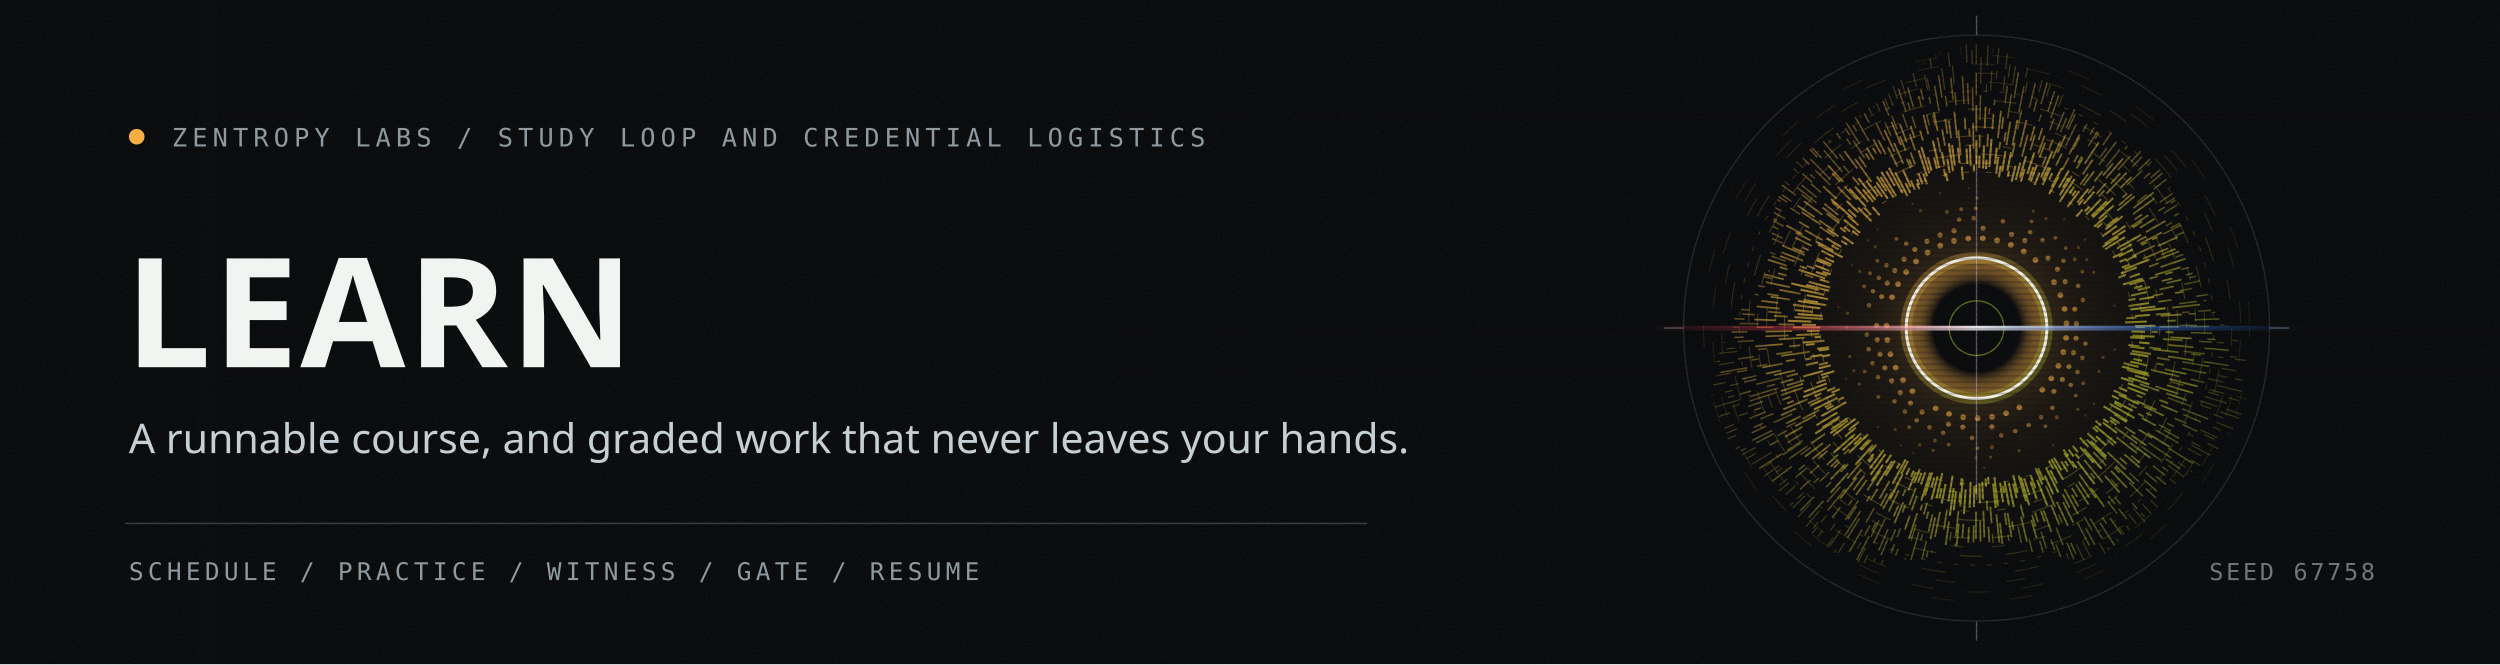
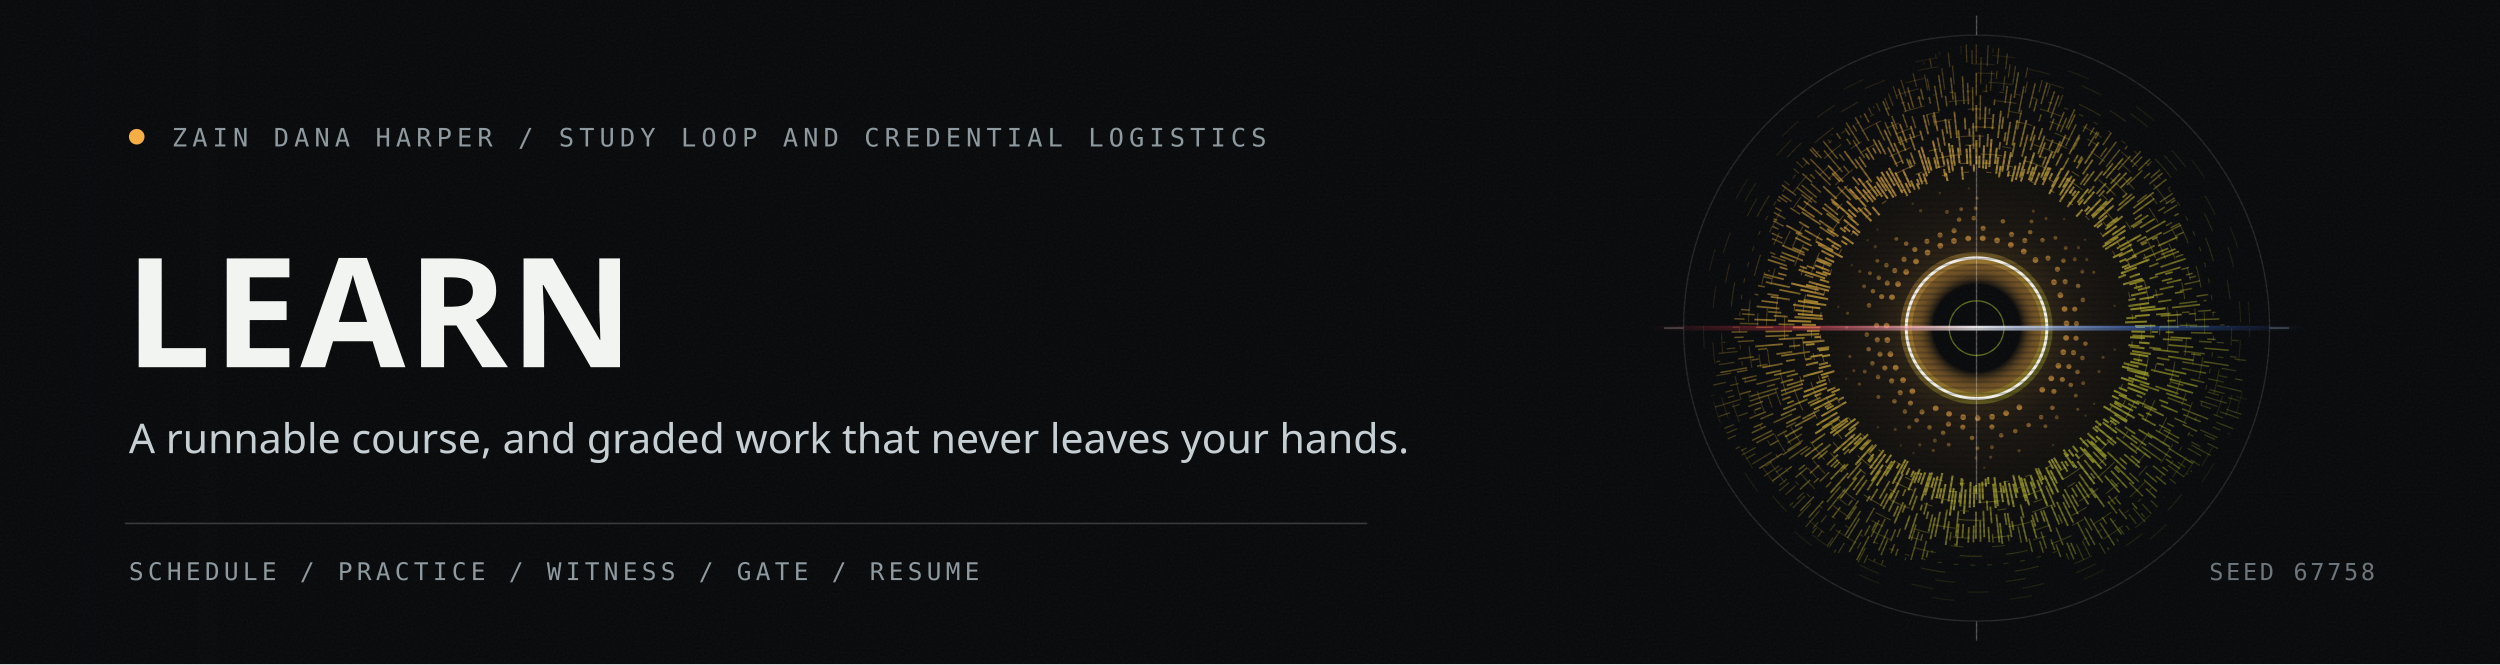
<svg xmlns="http://www.w3.org/2000/svg" viewBox="0 0 1280 340" width="1280" height="340" role="img" aria-label="learn: A runnable course, and graded work that never leaves your hands.">
  <defs>
    <radialGradient id="halo">
      <stop offset="0" stop-color="#F7AE45" stop-opacity="0.34" />
      <stop offset="0.4" stop-color="#F7AE45" stop-opacity="0.08" />
      <stop offset="1" stop-color="#07080A" stop-opacity="0" />
    </radialGradient>
    <radialGradient id="core">
      <stop offset="0" stop-color="#FFFFFF" />
      <stop offset="0.36" stop-color="#FFFFFF" stop-opacity="0.92" />
      <stop offset="0.74" stop-color="#F7AE45" stop-opacity="0.6" />
      <stop offset="1" stop-color="#F7AE45" stop-opacity="0" />
    </radialGradient>
    <radialGradient id="pupil">
      <stop offset="0" stop-color="#07080A" />
      <stop offset="0.62" stop-color="#07080A" />
      <stop offset="1" stop-color="#F7AE45" stop-opacity="0.3" />
    </radialGradient>
    <linearGradient id="ray" x1="0" y1="0" x2="1" y2="1">
      <stop offset="0" stop-color="#F7AE45" />
      <stop offset="1" stop-color="#A6BF22" />
    </linearGradient>
    <linearGradient id="flare" x1="0" y1="0" x2="1" y2="0">
      <stop offset="0" stop-color="#FF3B57" stop-opacity="0" />
      <stop offset="0.22" stop-color="#FF3B57" stop-opacity="0.42" />
      <stop offset="0.5" stop-color="#FFFFFF" stop-opacity="0.9" />
      <stop offset="0.78" stop-color="#3B7BFF" stop-opacity="0.42" />
      <stop offset="1" stop-color="#3B7BFF" stop-opacity="0" />
    </linearGradient>
    <linearGradient id="veil" x1="0" y1="0" x2="1" y2="0">
      <stop offset="0" stop-color="#07080A" stop-opacity="0.96" />
      <stop offset="0.4" stop-color="#07080A" stop-opacity="0.86" />
      <stop offset="0.64" stop-color="#07080A" stop-opacity="0" />
    </linearGradient>
    <pattern id="scan" width="4" height="3" patternUnits="userSpaceOnUse">
      <rect width="4" height="1" fill="#07080A" />
    </pattern>
    <filter id="grain" x="0" y="0" width="100%" height="100%">
      <feTurbulence type="fractalNoise" baseFrequency="0.9" numOctaves="3" seed="7508" result="n" />
      <feColorMatrix in="n" type="saturate" values="0" />
    </filter>
  </defs>
  <rect width="1280" height="340" fill="#07080A" />
  <g>
    <circle cx="1012" cy="168" r="80" fill="none" stroke="url(#ray)" stroke-width="0.55" stroke-dasharray="2.77 8.6" stroke-dashoffset="27.48" opacity="0.38" />
    <circle cx="1012" cy="168" r="84.6" fill="none" stroke="url(#ray)" stroke-width="0.55" stroke-dasharray="3.77 7.98" stroke-dashoffset="20.98" opacity="0.37" />
    <circle cx="1012" cy="168" r="89.2" fill="none" stroke="url(#ray)" stroke-width="0.55" stroke-dasharray="10.95 11.69" stroke-dashoffset="7.66" opacity="0.36" />
    <circle cx="1012" cy="168" r="93.8" fill="none" stroke="url(#ray)" stroke-width="0.55" stroke-dasharray="4.6 14.41" stroke-dashoffset="0.95" opacity="0.35" />
    <circle cx="1012" cy="168" r="98.4" fill="none" stroke="url(#ray)" stroke-width="0.55" stroke-dasharray="11.93 26.04" stroke-dashoffset="0.17" opacity="0.33" />
    <circle cx="1012" cy="168" r="103" fill="none" stroke="url(#ray)" stroke-width="0.55" stroke-dasharray="11.84 26.96" stroke-dashoffset="21.5" opacity="0.32" />
    <circle cx="1012" cy="168" r="107.6" fill="none" stroke="url(#ray)" stroke-width="0.55" stroke-dasharray="8.76 12.11" stroke-dashoffset="36.31" opacity="0.3" />
    <circle cx="1012" cy="168" r="112.2" fill="none" stroke="url(#ray)" stroke-width="0.55" stroke-dasharray="6.63 14.7" stroke-dashoffset="30.34" opacity="0.27" />
    <circle cx="1012" cy="168" r="116.8" fill="none" stroke="url(#ray)" stroke-width="0.55" stroke-dasharray="11.31 12.37" stroke-dashoffset="32.36" opacity="0.25" />
    <circle cx="1012" cy="168" r="121.4" fill="none" stroke="url(#ray)" stroke-width="0.55" stroke-dasharray="2.37 6.16" stroke-dashoffset="4.75" opacity="0.23" />
    <circle cx="1012" cy="168" r="126" fill="none" stroke="url(#ray)" stroke-width="0.55" stroke-dasharray="12.55 35.67" stroke-dashoffset="27.12" opacity="0.2" />
    <circle cx="1012" cy="168" r="130.6" fill="none" stroke="url(#ray)" stroke-width="0.55" stroke-dasharray="10.06 26.17" stroke-dashoffset="1.12" opacity="0.17" />
    <circle cx="1012" cy="168" r="135.2" fill="none" stroke="url(#ray)" stroke-width="0.55" stroke-dasharray="11.07 17.54" stroke-dashoffset="22.61" opacity="0.14" />
    <circle cx="1012" cy="168" r="139.8" fill="none" stroke="url(#ray)" stroke-width="0.55" stroke-dasharray="11.55 28.09" stroke-dashoffset="7.01" opacity="0.11" />
    <path d="M1144.88 203.08L1150.35 204.52M1140.31 221.64L1141.92 222.31M877.48 202.29L876 202.67M984.31 33.14L984.25 32.83M985.3 32.91L985.04 31.6M991.28 29.93L990.92 27.51M993.29 28.2L993.07 26.57M998.88 25.01L998.85 24.67M1004.16 27.98L1003.9 23.28M1020.32 27.17L1020.48 24.34" stroke="url(#ray)" stroke-width="0.5" opacity="0.13" />
    <path d="M1140.44 167.07L1140.95 167.06M1142.64 174.23L1146.15 174.39M1134.94 175.3L1138.71 175.52M1141.74 182.55L1145.13 182.93M1135.39 182.8L1138.37 183.16M1143.97 183.83L1149.8 184.53M1137.5 188.64L1144.86 189.85M1135.94 192.32L1140.43 193.2M1144.33 193.96L1148.14 194.71M1130.5 193.89L1138.68 195.68M1135.33 197.44L1147.57 200.36M1131.29 199.49L1138.96 201.52M1130.44 200.74L1136.06 202.29M1140.84 203.61L1146.13 205.07M1128.96 203.08L1140.09 206.42M1126.29 205.18L1135.32 208.12M1139.89 209.6L1147.66 212.13M1126.82 207.42L1131.89 209.16M1136.58 210.77L1146.27 214.1M1133.31 212.2L1138.19 213.98M1134.73 216.18L1143.46 219.6M1132.94 218.56L1136.87 220.2M1126.46 220.04L1135.33 224.07M1128.59 222.52L1134.06 225.08M1120.27 222.01L1123.06 223.4M1130.25 226.99L1135.61 229.67M1122.01 226.27L1126.63 228.71M1122.03 227.84L1131.88 233.2M1120.18 229.57L1127 233.46M1121.66 235.45L1126.31 238.32M1115.06 236.67L1118.76 239.14M1121.57 241.01L1122.2 241.43M1119.79 242.51L1120.27 242.84M1109.95 238.22L1118.28 244.19M1110.92 245.18L1114.01 247.59M1107.69 254.6L1107.85 254.75M1101.26 256.3L1104.67 259.67M1103.79 260.78L1103.9 260.9M1096.75 257.97L1101.48 262.99M1096.27 262.78L1098.11 264.86M1092.21 260.22L1098.37 267.29M1089.88 263.29L1093.84 268.14M1088.62 269.15L1090.3 271.37M1084.87 269.91L1087.53 273.64M1083.64 275.8L1084.7 277.39M1079.03 280.29L1079.8 281.58M1074.87 278.09L1077.96 283.49M1074.5 282.55L1074.61 282.75M1066.22 276.97L1069.96 284.47M1063.17 278.73L1066.82 286.62M1057.93 283.16L1059.21 286.4M975.81 285.48L975.4 286.82M964.2 286.69L963.2 289.17M960 286.1L959.45 287.36M956.31 284.21L954.29 288.43M955.06 280.48L951.32 287.86M952.81 277.58L951.04 280.86M947.39 287.62L947.34 287.72M944.35 277.92L941.18 283.07M940.01 281.42L939.04 282.94M942.37 271.37L936.75 279.72M938.43 275.39L935.45 279.74M939.55 268.22L937.06 271.66M932.94 271.88L930.7 274.83M935.19 263.85L932.32 267.44M930.06 270.26L927.79 273.1M930.91 267.31L928.17 270.67M931.7 261.38L924.53 269.73M927.16 257.7L920.46 264.79M924.15 253.91L917.87 260.06M923.41 252.2L919.95 255.49M918.04 257.31L916.33 258.93M919.35 248.73L914.14 253.27M915.99 247.13L910.87 251.36M914.96 245.28L911.08 248.38M912.6 239.47L909.36 241.8M911.03 238.4L903.14 243.9M907.21 236.52L903.88 238.69M907.16 231.53L897.13 237.61M898.69 232.26L893.94 234.95M898.97 229.08L891.89 232.91M894.23 229.34L891.34 230.84M890.94 228.61L888.72 229.73M888.82 222.88L884.6 224.76M889.4 219.52L883.91 221.83M887.74 217.38L882.75 219.36M894.93 211.23L889.92 213.08M885.85 211.29L879.78 213.37M890.79 206.99L886.88 208.25M890.88 204.58L878.07 208.44M888.05 202.59L884.67 203.54M887.14 199.83L883.34 200.8M890.2 196.35L885.79 197.38M883.66 195.75L877.16 197.16M886.32 191.02L878.67 192.42M887.91 185.58L880.01 186.7M880.74 184.94L878.87 185.18M889.46 180L879.94 180.93M888.49 178.21L884.11 178.57M883.28 175.24L882.43 175.29M890.73 167.53L887.18 167.52M916.27 94.86L913.66 92.86M921.08 88.75L918.32 86.34M923.12 85.84L919.72 82.7M937.32 73.26L935.94 71.5M938.21 69.23L937.86 68.75M953.13 60.46L952.34 59.02M958.3 58.37L956.7 55.1M959.5 55.14L959.2 54.48M962.55 57L960.72 52.89M967.39 56.26L965.01 50.31M969.26 54.28L966.85 47.87M971.54 50.71L969.29 44.19M975.93 49.49L973.29 40.82M981.22 44.48L979.48 37.48M986.98 46.16L985.35 38.2M987.98 46.45L986.76 40.27M988.89 34.51L988.11 29.98M995.67 45.98L994.19 34.91M998.26 34.29L997.49 26.83M1000.56 43.24L999.67 33.56M1007.04 31.93L1006.7 22.76M1009.74 32.81L1009.62 25.75M1011.85 32.55L1011.84 22.76M1014.1 43.09L1014.33 29.36M1016.92 47.26L1017.09 43.27M1017.47 33.92L1017.91 23.21M1019.18 46.43L1019.78 36.24M1022.1 40.38L1022.42 36.3M1022.7 32.73L1023.36 24.46M1025.65 46.39L1026.48 38.94M1026.88 35.42L1027.77 27.43M1028.27 39.77L1029.14 32.96M1030.56 43.01L1031.93 33.8M1037.11 39.89L1038.17 34.52M1036.86 47.42L1038.02 41.81M1043.94 47.22L1045.57 41.07M1047.82 49.44L1049.63 43.42M1053.86 54.77L1056.16 48.55M1099.1 85.08L1101.62 82.69M1110.48 96.23L1111.19 95.71M1132.38 160.01L1134.5 159.87M1136.67 166.37L1138.97 166.34" stroke="url(#ray)" stroke-width="0.64" opacity="0.27" />
    <path d="M1121.09 167.21L1131.02 167.13M1121.72 170.34L1132.65 170.58M1130.13 173.63L1134.42 173.83M1125.93 174.76L1132.39 175.15M1128.65 178.25L1141.09 179.35M1118 179.89L1128.89 181.11M1121.84 181.18L1127 181.8M1128.21 185.19L1141.06 187.09M1117.36 185.32L1131.09 187.58M1117.13 188.63L1129.55 191.06M1121.66 194.18L1128.67 195.85M1111.6 195.53L1117.91 197.28M1109.83 203.65L1121.71 207.97M1117.2 209.3L1130.64 214.57M1117.87 212.26L1126.82 216M1113.22 214.02L1119.52 216.89M1117.48 217.33L1124.99 220.84M1109.58 216.68L1113.08 218.43M1105.39 217.46L1111.46 220.68M1107.83 220.12L1115.82 224.46M1103.63 220.15L1115.4 226.85M1110.26 229.46L1122.79 237.3M1100.07 226.69L1111.69 234.43M1108.89 234.98L1116.13 239.98M1096.45 228.54L1106.45 235.71M1107.18 239.08L1110.04 241.22M1102.27 238.43L1108.7 243.44M1103.8 243.75L1108.95 247.99M1098.66 242.03L1104.41 246.94M1097.76 245.62L1104.34 251.57M1090.34 242.17L1095.16 246.74M1098.69 250.08L1103.74 254.86M1090.16 247L1097.17 254.09M1080.83 245.42L1084.36 249.39M1091.67 257.61L1094.24 260.5M1082.83 254.66L1085.79 258.28M1079.51 253.85L1082.94 258.21M1084.86 260.65L1088.87 265.75M1079.22 256.73L1083.88 262.89M1080.41 265.35L1086.26 273.67M1076.33 264.8L1078.57 268.16M1075.18 267.53L1082.62 279.24M1070.17 265.44L1076.33 275.76M1067.1 264.48L1071.12 271.52M1067.8 270.27L1072.57 279.02M1063.59 267.43L1069.81 279.41M1053.96 263.5L1055.91 267.92M1060.3 277.92L1062.81 283.63M1058.26 277.87L1061.83 286.35M1052.69 270.05L1056.3 279.09M1052.68 278.75L1055.08 285.27M1050.03 276.07L1052 281.67M1045.04 272.29L1047.72 280.76M1044.34 276.9L1046.17 283.02M1038.84 275.78L1040.57 282.71M1033.23 269.71L1034.93 277.89M1028.08 273.77L1028.58 277.01M1020.12 273.28L1020.47 277.81M1001.06 278.31L1000.93 279.6M998.89 272.48L998.36 276.73M989.34 281.94L989.15 282.91M987.06 282.12L986.35 285.39M986.29 276.9L984.09 286.22M984.34 273.37L983.45 276.73M982.47 272.29L978.39 286.71M981.03 268.54L978.49 276.78M971.78 281.02L970.56 284.46M973.05 270.53L971.32 275.07M969.97 278.64L968.24 283.19M970.53 270.98L968.08 277.07M966.54 276.05L963.09 284.24M966.67 270.96L961.86 281.89M965.18 265.69L959.2 278.18M962.17 266.43L957.94 274.79M960.63 267.43L958.53 271.48M956.93 274.58L950.63 286.79M957.4 269.09L954.64 274.2M959.62 260.07L955.37 267.55M953.32 271.16L946.76 282.69M952.01 265.47L945.9 275.39M952.64 261.51L944.68 274.06M950.55 259.23L946.06 265.89M951.54 256.25L944.81 266.07M948.35 256.04L946.36 258.8M942.27 259.63L938.11 265.09M944.85 250.24L935.74 261.39M942.32 249.04L935.4 257.08M933.57 256.46L925.99 265.02M937.51 246.76L934.9 249.52M928.7 254.35L921.74 261.56M936.59 241.74L931.67 246.56M931.15 244.84L928.64 247.23M926.82 245.77L921.59 250.54M931.52 238.13L926.62 242.4M925.26 239.49L919.31 244.4M924.16 237.96L920.93 240.53M917.43 238.81L907.38 246.34M927.08 229.06L921.89 232.79M925.46 228.34L915.96 234.96M922.12 226.77L912.9 232.8M922.97 225.49L915.09 230.57M912.64 232.16L900.76 239.82M922.6 222.18L915.21 226.66M910.76 225.41L906.09 228.06M914.9 220.47L910.06 223.09M919.53 216.16L914.56 218.75M908.25 222.03L899.25 226.72M907.33 220.41L897.05 225.55M917.58 211.98L908.04 216.42M904.15 218.24L896.89 221.62M902.62 216.73L897.87 218.85M907.94 211.73L901.33 214.51M904.19 210.84L895.76 214.19M901.59 208.77L898.52 209.91M902.73 205.5L895.12 208.11M909.4 201L895.88 205.35M910.51 198.65L896.22 202.96M908.87 196.78L904.69 197.95M896.49 200.24L890.74 201.84M911.42 193.64L899.3 196.73M899.27 194.24L893.05 195.69M899.43 192.34L891.92 193.97M894.69 189.48L889.36 190.46M904.95 186.53L899.57 187.46M894.54 188.33L880.87 190.7M900.48 183.8L896.83 184.32M897.98 182.72L889.95 183.75M904.68 178.51L900.08 178.96M898.07 174.41L889.68 174.88M892.72 172.6L888.01 172.78M894.61 169.89L886.53 170.02M907.97 167.6L899.19 167.56M900.42 165.79L890.72 165.6M893.19 163.37L888 163.17M898.46 161.13L891.98 160.73M895.82 158.83L891.37 158.48M900.33 150.96L898.43 150.67M903.68 146.93L900.12 146.24M907.09 142.63L902.91 141.62M906.12 138.73L905.28 138.49M914.16 133.69L906.85 131.13M908.99 130.19L906.34 129.22M912.66 124.5L907.26 122.14M912.64 121.92L907.11 119.35M910.57 117.38L907.68 115.94M913.17 115.8L907.9 113.01M909.93 112.9L908.1 111.91M914.06 112.08L908.23 108.75M912.22 108.22L908.96 106.27M921.63 109.67L916.6 106.42M911.61 103.2L909.96 102.14M914.96 103.5L910.61 100.61M917.24 103.09L912.26 99.68M919.58 100.04L912.35 94.73M927.73 103.61L922.24 99.42M930.03 103.79L920.03 95.96M930.17 101.09L922.47 94.79M932.29 98.52L927.1 93.99M927.84 93.37L922.81 88.9M929.15 91.41L926.88 89.31M937.23 94.81L929.34 87.08M926.45 84.26L922.97 80.84M937.31 92.02L926.92 81.44M930.49 80.53L926.63 76.39M932.64 80.97L927.65 75.5M943.37 88.1L933.89 77.06M946.59 88.21L943.82 84.83M940.98 81.36L933.52 72.26M944.37 82.19L941.69 78.8M942.35 71.06L940.33 68.25M947.52 73.98L945.49 71.02M954.67 80.8L948.78 71.85M947.08 69.26L944.79 65.77M951.99 73.5L945.23 62.85M950.64 67.26L948.67 64.04M956.87 72.17L949.85 59.96M956.93 62.67L954.5 58.04M964.95 71.94L960.57 63.01M968.24 69.76L965.07 62.66M967.13 59.2L964.06 51.75M971.39 66.28L968.61 59.33M976.58 65.31L974.22 58.47M975.87 57.2L972 45.34M980.85 65.65L978.97 59.49M977.88 55.89L976.85 52.51M979.71 55.07L976.75 44.73M983.75 54.64L982.4 49.19M987.79 64.23L986.49 58.63M984.73 51.1L983.39 45.36M990.7 64.26L989.58 58.8M988.4 53.04L987.7 49.63M992.79 57.05L990.52 43.94M994.28 49.95L992.57 38.51M996.82 54.58L996.08 49.05M999.98 51.07L998.81 39.71M1001.54 53.98L1000.93 47.33M1005.58 53.28L1004.78 39.01M1007.82 53.41L1007.42 42.4M1010.14 56.97L1009.94 44.7M1011.87 48.97L1011.86 37.44M1013.79 61.51L1014 48.63M1018.46 58.56L1018.65 55.42M1021.03 53.83L1021.27 50.83M1026.62 52.78L1027.73 44.02M1027.95 60.57L1029.82 48.04M1031.26 50.14L1033.41 36.99M1033.66 57.52L1036.26 44.22M1032.96 66.32L1035 56.43M1039.04 55.23L1042.08 42.52M1041.34 57.07L1042.99 50.84M1045 53.28L1048.14 42.34M1043.98 62.13L1045.04 58.62M1048.49 57.16L1051.92 46.75M1049.99 60.49L1054.12 48.82M1049.41 66.81L1051.66 60.72M1053 66.79L1056.86 57.26M1054.98 67.68L1058.15 60.27M1057.86 65.68L1062.23 55.94M1058.77 66.55L1062.45 58.57M1057.61 74.68L1063.02 63.61M1061.53 76.48L1064.85 70.34M1066.45 67.39L1068.59 63.44M1070.07 68.95L1072.19 65.33M1069.23 74.83L1073.81 67.37M1072.74 70.94L1074.66 67.88M1076.64 74.3L1080.86 68.19M1075.46 80.19L1078.77 75.6M1074.64 84.47L1083.63 72.48M1078.3 85.44L1085.38 76.61M1087.93 76.36L1089.18 74.85M1084.29 87.1L1090.74 79.88M1090.95 82.95L1096.01 77.5M1091.71 85.44L1096.71 80.26M1094.83 87.23L1100.81 81.4M1088.99 94.71L1096.93 87.15M1097.67 91.35L1100.79 88.56M1101.21 91.02L1105.96 86.92M1100.38 94.28L1107.22 88.57M1094.22 103.52L1099.28 99.55M1102.56 96.98L1109.25 91.73M1105.8 103.55L1112.45 98.98M1108.86 104.32L1113.42 101.32M1105.02 108.12L1108.38 105.96M1111.55 103.92L1113.87 102.42M1107.83 109.16L1114.65 104.97M1113.29 110.53L1115.5 109.28M1108.97 115.59L1112.08 113.91M1111.37 116.7L1115.98 114.32M1107.51 119.87L1116.77 115.2M1113.7 120.9L1118.02 118.9M1113.97 131.64L1117.86 130.25M1116.87 138.01L1120.76 136.89M1119.27 140.78L1122.6 139.94M1121.06 142.19L1124.44 141.39M1118.46 145.49L1126.39 143.82M1116.14 148.83L1122.42 147.67M1124.57 151.67L1130.61 150.79M1115.67 155.46L1124.96 154.34M1128.32 153.93L1129.66 153.77M1117.15 160.01L1121.03 159.72M1125.47 159.38L1132.03 158.88M1120.6 160.79L1124.27 160.55M1123.8 163.74L1136.29 163.27M1115.89 166.64L1124.83 166.52" stroke="url(#ray)" stroke-width="0.78" opacity="0.41" />
    <path d="M1105.87 167.32L1115.54 167.25M1101.64 169.92L1104.85 169.98M1108.82 170.07L1112.87 170.16M1111.23 172.73L1122.08 173.25M1107.38 173.66L1117.57 174.27M1110.36 176.65L1122.96 177.75M1100.39 177.91L1106.36 178.58M1102.17 178.82L1115.54 180.42M1110.06 182.51L1123.01 184.42M1104.37 183.19L1110.76 184.24M1104.34 186.12L1107.95 186.82M1108.36 189.05L1119.34 191.45M1101.25 189.3L1115.75 192.76M1110.84 194.09L1125.19 197.88M1109.51 197.25L1122.87 201.25M1103.57 197.79L1115.43 201.65M1095.57 196.69L1105.49 200.1M1109.08 201.33L1119.65 204.96M1105.56 204.73L1110.07 206.49M1093.95 202.26L1096.86 203.48M1106.34 207.44L1114.95 211.04M1093.87 205.23L1104.22 209.93M1097.71 208.08L1107.83 212.81M1089.63 206.73L1093.93 208.87M1098.9 211.35L1101.64 212.72M1094.8 211.86L1097.73 213.41M1096.55 213.98L1103.72 217.88M1099.71 221.95L1111 228.9M1094.91 219.86L1101.91 224.24M1087.92 218.59L1093.28 222.16M1091.26 222.79L1098.86 228.04M1082.84 218.79L1094.3 227M1090.77 226.83L1101.13 234.56M1083.6 223.86L1094.12 232.07M1091.22 233.37L1095.64 237.01M1078.73 225L1082.29 228.04M1087.6 232.58L1095.54 239.37M1085.3 234.34L1088.99 237.68M1078.96 231.4L1088.42 240.36M1083.26 238.49L1092.57 247.7M1082.55 239.32L1085.16 241.95M1071.7 231.37L1078.31 238.39M1080.82 241.05L1089.06 249.8M1077.64 243.47L1085.23 252.19M1067.14 235.46L1076.62 247.06M1070.45 242.32L1072.52 244.96M1070.52 249.84L1077.4 259.47M1064.62 242.88L1073.09 254.93M1064.19 246.53L1069.69 254.81M1062.88 248.14L1069.36 258.35M1060.77 249.7L1063.54 254.34M1060.76 253.38L1064.13 259.27M1056.99 250.45L1063.93 263.17M1056.14 253.07L1059.67 259.86M1056.35 257.13L1061.57 267.62M1053.12 256.98L1058.79 269.23M1047.47 248.73L1052.21 259.5M1050.15 258.6L1054.32 268.5M1046.2 261.12L1050.28 272.22M1044.89 261.47L1046.88 267.13M1041.91 262.41L1043.46 267.31M1040.41 263.65L1042.17 269.58M1040.07 266.24L1042.7 275.45M1034.47 258.23L1036.18 265.08M1034.73 264.38L1037.79 277.37M1030.09 266.78L1030.93 271.38M1027.88 262.7L1029.95 275.01M1026.39 262.67L1027.32 268.73M1023.95 267.71L1025.23 278.45M1022.14 263.35L1023.67 277.69M1019.05 259.37L1019.71 267.96M1017.27 256.26L1017.58 261.49M1018.07 269.71L1018.54 277.57M1015.47 261.42L1015.98 275.13M1013.83 266.61L1014.03 277.36M1011.72 261.9L1011.68 275.85M1010.54 269.07L1010.41 277.66M1008.06 269.85L1007.75 277.83M1005.21 268.25L1004.73 275.23M1002.84 268.11L1001.78 279.67M1002.73 261.5L1001.42 274.65M997.91 266.85L996.17 279.06M996.9 260.93L995.25 271.08M993.3 262.03L990.76 274.81M990.84 264.86L988.38 276.08M989.48 263.37L987.42 272.11M987.34 261.92L986.37 265.61M986.68 257.42L984.98 263.42M984.17 258.35L983.23 261.39M981.58 262.83L977.38 275.92M981.47 253.8L978.78 261.35M977.84 264.01L975.29 271.17M980.9 249.85L977.53 258.73M975.63 258.32L973.99 262.39M974.47 257.2L969.95 267.93M975.67 250.52L974.19 253.88M971.96 258.95L969.52 264.48M972.24 250.98L966.98 261.94M968.58 252.03L964.17 260.57M966.3 252.61L962.81 259.08M967.51 246.2L962.26 255.44M961.35 250.29L957.73 256.17M957.45 253.93L955.74 256.63M962.96 240.8L956.08 251.01M955.84 245.69L950.26 253.41M954.65 243.36L948.91 250.9M950.63 244.59L942.16 255.16M953 240.26L948.62 245.62M952.9 236.73L945.83 244.95M946.24 242.17L937.19 252.38M946.25 237.52L942.41 241.58M944.76 237.7L937.28 245.46M941.9 236.56L938.92 239.46M946.8 229.97L944.08 232.55M941.12 235.37L937.34 238.96M941.04 232.78L935.31 238.02M935.68 230.9L930.8 234.92M937.21 227.57L927.76 235.09M933.33 226.91L924.14 233.79M934.49 222.04L927.7 226.77M922.78 218.6L914 223.58M929.56 212.55L919.05 218.23M931.56 209.89L922.86 214.43M921.97 213.08L914.49 216.82M932.15 203.58L925.64 206.48M919.58 209.17L911.84 212.63M925.51 204.35L913.03 209.59M918.44 205.18L915.02 206.54M916.75 203.18L912.54 204.73M922.96 198.56L912.04 202.3M923.16 196.58L911.8 200.23M923.75 194.65L914.83 197.34M918.15 194.19L911.74 195.98M920.54 191.31L914.77 192.78M919.12 189.62L908.26 192.15M911.96 189.64L904.1 191.33M912.76 186.18L902.26 188.1M919.01 184.1L914.52 184.87M926.67 180.09L911.99 182.17M917.63 180.18L909.52 181.23M921.74 176.84L916 177.4M912.83 176.2L898.67 177.37M924.01 172.95L910.64 173.7M915.78 171.71L903.9 172.16M917.55 169.52L903.94 169.74M918.81 166.16L910.6 165.99M909.38 164L898.23 163.57M915.29 162.15L908.16 161.71M912.02 160.11L905.29 159.58M911.08 157.99L899.37 156.83M910.35 155.09L901.84 154.01M916.4 153.42L906.59 151.92M910.67 151.42L904.91 150.48M921.85 150.47L911.01 148.36M916.45 147.09L904.1 144.39M913.31 143L903.36 140.47M914.74 141.11L910.4 139.91M928.43 142.07L924.03 140.7M915.21 137.96L911.2 136.72M914.84 136.09L905.1 132.89M925.19 137.56L921.51 136.27M929.23 137.62L925.01 136.07M918.82 133.8L911.42 131.09M923.12 133.44L912.14 129.17M924 130.57L912.43 125.65M923.88 129.41L917.67 126.69M925.98 128.1L922.81 126.63M927.61 125.88L919.13 121.65M927.06 123.13L919.45 119.11M922.77 119.84L914.57 115.41M933.13 122.96L924.03 117.77M926.24 116.62L921.21 113.61M939.37 121.12L931.7 116.17M932.19 114.96L922.48 108.5M939.19 118.13L931.48 112.85M929.12 111.23L920.28 105.17M932.99 109.9L923.57 102.98M941.79 114.35L935.16 109.29M941.58 112.84L933.08 106.19M941.06 109.99L934.13 104.33M941.69 106.71L938 103.49M940.48 101.88L933.47 95.41M947.6 102.49L940.87 95.64M950.73 102.25L944.37 95.42M942.22 93.12L938.06 88.64M943.75 93.16L935.91 84.56M951.9 94.68L948.43 90.45M950.91 86.23L944.32 77.41M958.29 93.25L949.71 81.3M955.48 85.58L951.85 80.3M957.23 81.75L955.16 78.49M959.5 81.81L955.63 75.46M960.59 78.62L958.87 75.63M963.13 78.74L959.11 71.39M965.49 79.04L961.69 71.78M971.46 85.24L966.59 75.3M969.98 77.66L964.76 66.44M974.47 83.76L969.76 73.17M978.24 86.14L976.17 81.13M973.34 74.26L968.44 62.38M979.05 85.46L977.5 81.59M975.72 77.13L972.79 69.78M980.48 84.13L978.19 78.03M976.28 72.95L972.7 63.44M980.59 76.93L977.71 68.59M980.24 70.61L978.24 64.47M984.53 71.92L983.08 66.87M987.27 68.74L984.8 58.84M993.52 77.98L991.96 70.37M992.07 67.14L990.15 57.43M995.83 74.58L994.37 66.15M997.06 68.43L995.92 60.84M998.99 70.8L997.78 61.76M1002 70.68L1000.61 57.16M1003.88 79.52L1002.69 66.52M1006.31 66.34L1005.97 60.25M1008.42 69.76L1008.27 65.76M1010.47 76.23L1010.24 62.91M1011.89 67.36L1011.87 53.75M1013.55 75.54L1013.66 68.95M1016.17 65.71L1016.63 54.59M1017.48 75.21L1017.87 68.6M1020.05 66.23L1020.67 58.4M1022.92 70.69L1024.49 56.7M1023.61 76.51L1024.1 72.65M1024.94 65.98L1025.72 59.85M1026.18 72.5L1026.88 67.77M1027.31 74.29L1029.26 62.4M1030.35 74.4L1032.89 61.44M1030.06 80.39L1031.57 73.08M1034.24 75.24L1037.54 61.46M1035.23 80.18L1038.2 68.92M1039.53 72.27L1041.73 64.65M1039.53 76.87L1041.91 69.01M1043.71 71.68L1045.7 65.64M1043.48 78.92L1046.84 69.41M1044.23 80.8L1047.13 72.97M1045.66 84.9L1047.6 80.13M1049.12 76.37L1051.08 71.52M1050.94 81.13L1054.9 72.29M1053.36 78.3L1057.64 69.02M1052.63 84.87L1055.73 78.52M1059.43 78.99L1064.76 68.98M1055.81 87.04L1059.2 80.78M1061.87 82.93L1063.95 79.39M1063.98 83.37L1065.99 80.1M1063.19 86.2L1066.48 80.95M1067.38 83.78L1074.58 72.82M1066.34 89.23L1071.51 81.73M1065.14 94.47L1069.1 88.99M1066.8 94.92L1072.24 87.66M1072.36 92.83L1076.58 87.58M1069.16 99.01L1072.23 95.31M1076.77 89.82L1081.85 83.7M1078.29 91.19L1087.03 81.07M1073.34 99.35L1078.35 93.75M1074.58 100.59L1077.45 97.5M1080.66 94.03L1085.62 88.69M1078.47 99.15L1088.84 88.4M1085.71 96.13L1091.42 90.56M1086.76 101.11L1089.12 99M1084.78 105.2L1091.66 99.26M1084.08 107.88L1092.91 100.51M1092.31 106.48L1102.69 98.53M1092.17 109.57L1103.04 101.65M1093 112.35L1096.63 109.85M1091 116.07L1099.95 110.18M1091.97 116.52L1096.72 113.46M1095.67 116.63L1103.2 112M1098.73 118.79L1108.72 113.12M1094.14 123.61L1098.84 121.07M1095.89 124.69L1106.86 119.02M1096.43 125.45L1099.26 124.02M1101.88 122.7L1104.72 121.27M1091.67 131.11L1103.2 125.77M1104.87 125.93L1114.99 121.34M1097.2 132.5L1110.12 127.12M1106.56 130.36L1113.88 127.45M1103.85 133.19L1115.6 128.74M1100.33 136.51L1105.16 134.78M1106.22 136.69L1119.11 132.4M1103.34 140.75L1116.42 136.84M1100.59 142.66L1104.87 141.44M1108.6 140.37L1112.41 139.28M1106.89 143.92L1112.22 142.57M1109.33 144.97L1116.86 143.19M1105.69 148.19L1112.92 146.66M1102.24 151.39L1107.59 150.4M1113.54 150.11L1117.55 149.4M1105.01 154.5L1111.81 153.52M1112.13 157.48L1126.4 155.98M1103.88 161.02L1111.27 160.46M1106.24 161.75L1117.01 161.03M1109.68 164.28L1113.98 164.12" stroke="url(#ray)" stroke-width="0.92" opacity="0.55" />
    <path d="M1093.56 167.41L1098.2 167.37M1091.27 169.69L1098.29 169.84M1091.77 171.8L1103.09 172.34M1090.58 172.67L1098.19 173.12M1095.17 175.31L1100.59 175.79M1089.75 176.72L1095.36 177.35M1090.52 177.42L1097.99 178.32M1091.63 179.78L1101.21 181.2M1090.57 180.92L1099.91 182.46M1092.34 183.76L1096.85 184.65M1090.75 185.2L1099.43 187.1M1087.33 185.98L1094.94 187.8M1086.41 187.64L1100 191.23M1089.02 189.29L1100.45 192.45M1093.08 192.32L1099.29 194.18M1089.73 193.28L1100.45 196.77M1085.98 193.4L1092.31 195.57M1089.47 196.23L1099.78 199.98M1089.26 198.33L1098.5 201.96M1084.81 198.44L1089.12 200.24M1082.3 199.96L1088.87 202.95M1084.83 202.06L1095.27 206.94M1081.38 202.61L1084.82 204.33M1082.64 205.41L1092.11 210.43M1082.55 206.37L1086.31 208.41M1080.23 206.83L1092.89 214.04M1077 207.98L1089.2 215.48M1082.7 212.22L1088.91 216.11M1080.34 213.54L1085.18 216.76M1080.4 215.28L1083.59 217.49M1076.9 214.53L1079.68 216.52M1076.57 216.22L1083.86 221.67M1072.92 215.53L1075.84 217.81M1072.68 218.07L1083.44 226.95M1071.51 218.84L1074.13 221.08M1073.2 223.39L1078.29 227.99M1068.8 221.78L1073.45 226.18M1070.48 225.85L1078.45 233.73M1068.5 225.11L1078.36 235.08M1064.92 224.17L1069.32 228.85M1066.96 229.82L1076.02 240.01M1065 228.93L1071.97 236.95M1061.24 228.25L1063.96 231.57M1062.6 232.35L1064.61 234.9M1059.15 230.24L1061.76 233.69M1063.63 236.16L1072.43 247.78M1056.48 230.2L1058.95 233.66M1060.82 236.28L1063.26 239.69M1056.84 231.81L1062.08 239.27M1057.25 236.09L1058.91 238.59M1055.38 236.33L1058.61 241.42M1051.6 234.34L1055.42 240.74M1050.3 235.07L1056.31 245.58M1049.02 235.85L1051.29 240.01M1049.72 240.7L1053.24 247.48M1047.53 239.39L1053.91 252.22M1046.83 243.37L1051.33 253.1M1043.52 239.74L1046.13 245.68M1042.23 239.81L1045.68 247.98M1042.99 245.71L1048.3 259.02M1039.62 243.19L1042.15 250.07M1039.62 246.49L1042.84 255.65M1036.37 244.93L1039.08 253.49M1034.71 244.47L1038.96 258.77M1033.54 243.39L1037.3 256.56M1030.72 243.14L1033.04 252.47M1030.79 247.69L1032.52 255.03M1028.55 247.3L1031.11 259.56M1026.32 246.24L1028.61 258.73M1025.54 248.69L1026.17 252.49M1024.04 247.18L1025.55 257.09M1021.15 244.34L1022.92 259.17M1020.48 247.67L1021.8 260.12M1017.88 244.2L1018.16 247.87M1016.6 245.11L1016.85 249.24M1014.92 246.59L1015.26 255.8M1013.47 247.36L1013.66 257.68M1011.76 248.29L1011.75 252.85M1010.83 248.79L1010.67 259.64M1008.95 246.7L1008.44 259.89M1006.4 250.57L1005.55 263.09M1004.91 245.47L1003.64 259.29M1004.38 244.81L1004.01 248.55M1003.68 251.87L1003.15 257.24M1001.53 251.47L1000.29 261.31M1000.32 249.92L998.31 264M999.74 243.44L997.58 256.76M996.13 247.81L994.15 257.77M994.09 249.98L993.01 254.89M994.48 242.19L991.43 255.12M992.08 243.85L988.93 255.86M990.32 244.56L988.89 249.61M989.23 241.92L985.62 253.63M988.25 242.05L983.69 256.27M985.71 241.87L983.52 248.03M983.84 242.12L981.96 247.07M982.95 240.13L980.06 247.31M980.92 241.86L977.07 251.02M979.88 240.95L978.44 244.22M977.68 239.61L975.97 243.19M974.19 242.69L967.68 255.55M976.83 236.08L973.46 242.6M975.68 235.25L968.98 247.66M972.63 237.2L971.12 239.87M970.24 235.84L965.42 243.68M968.74 236.15L960.82 248.63M968.33 232.84L965.53 236.98M964.11 237.91L958.24 246.47M965.36 232.52L957.73 243.07M964.47 230.45L957.32 239.84M959.12 234L956.89 236.78M959.33 232.5L956.4 236.09M960.66 227.7L957.14 231.8M958.93 227.86L949.93 238.01M957.92 225.18L952.96 230.43M956.86 225.16L952.21 229.98M956.48 222.3L946.66 231.9M953.14 223.94L949.33 227.57M952.94 221.92L943.45 230.58M949.7 222.29L938.66 231.91M950.16 218.97L944.66 223.5M951.7 216.02L946.54 220.14M950 214.42L938.49 223.05M946.11 215.38L937.07 221.87M945.99 214.02L937.57 219.89M941.04 214.4L929.4 222.01M941.93 213.25L933.05 218.98M940.76 211.18L930.06 217.66M945.3 205.83L932.54 213.06M938.83 207.54L935.23 209.49M944.02 203.41L941.32 204.81M937.72 206.69L934.31 208.46M940.8 203.65L928.75 209.68M939.69 201.68L926.72 207.72M941.98 199.19L937.73 201.09M939.71 198.38L935.51 200.14M932.58 201.38L929.03 202.87M935.34 198.46L923.24 203.27M935.31 196.32L923.57 200.66M934.76 194.51L930.04 196.13M936.21 192.38L932.75 193.49M939.22 189.98L932.27 192.08M933.39 189.94L923.22 192.78M937.37 187.02L931.18 188.6M935.88 185.72L931.31 186.78M930.85 185.55L924.65 186.89M937 181.74L932.76 182.51M927.51 183.47L924.28 184.07M933.17 181.65L927.01 182.71M936.38 178.71L931.21 179.45M936.56 177.74L930.36 178.54M929.06 176.12L924.53 176.57M934.13 174.44L923.12 175.35M932.12 172.5L929.01 172.67M931.47 171.1L919.67 171.56M931.67 169.29L925.13 169.4M932.03 167.69L917.91 167.64M929.76 166.37L922.65 166.23M927.34 164.7L915.37 164.23M933.36 163.24L918.74 162.36M933.12 161.78L920.46 160.78M928.2 159.69L919.24 158.8M931.99 157.84L918.07 156.07M935.05 156.26L920.56 154.05M930.88 154.73L923.42 153.5M935.99 153.22L925.11 151.1M933.88 150.9L921.81 148.26M931.12 148.44L917.09 145.05M936.47 148.86L924.71 145.88M937.09 147.29L926.05 144.24M936.54 144.58L931.77 143.1M934.45 142.53L920.86 138.07M935.57 141.2L929.76 139.16M937.25 140.57L933.14 139.06M936.71 138.73L929.25 135.83M937.24 136.2L930.09 133.16M937.86 135.54L930.42 132.28M939.09 134.18L934.41 132.01M938.93 131.53L932.6 128.38M943.44 131.78L930.89 125.16M938.55 128.35L929.74 123.6M941.35 127.66L937.73 125.59M942.68 126.47L935.21 122M945.76 125.24L942.75 123.3M941.29 121L935.53 117.17M949 124.85L943.3 120.95M945 118.73L942.19 116.67M947.22 118.5L944.19 116.19M951.42 120.55L948.45 118.22M952.33 119.2L944.08 112.46M951.55 115.3L946.07 110.53M948.64 111.81L937.48 101.92M950.39 111.05L946.32 107.29M951.5 108.77L945.52 102.92M958.17 113.24L951.34 106.29M957.95 109.99L954.6 106.4M955.42 105.96L946.92 96.63M962.36 110.2L958.69 105.93M956.49 103.37L949.77 95.55M959.04 103.39L953.77 96.97M960.3 102.41L951.5 91.24M961.36 100.21L955.62 92.52M963.68 100.75L959.81 95.36M966.57 101.76L960.68 93.17M965.85 97.8L960.93 90.32M969.55 101.15L962.8 90.53M970.8 100.37L963.25 87.96M970.1 95.16L965.76 87.62M974.12 98.81L967.09 85.97M976.62 100.33L970.32 88.28M978.08 98.76L975.57 93.62M978.34 95.64L974.31 86.96M980.44 97.16L978.36 92.48M982.69 96.92L981.4 93.79M982.7 94.6L981.53 91.68M984.31 94.31L982.27 88.88M986.59 94.33L984.68 88.81M986.68 90.35L982.32 76.96M987.85 88.66L983.73 75.12M988.98 87.49L987 80.56M991.66 86.36L990.24 80.66M992.85 85.9L989.6 71.99M996.11 90.62L995.3 86.64M997.12 92.71L996.29 88.5M995.56 84.79L994.19 77.89M998.24 88.51L996.96 81.14M999.95 87.73L997.79 73.34M1000.87 84.86L999.46 74.28M1003.32 83.57L1002.5 75.55M1005.03 91.98L1004.42 85.32M1007.3 84.03L1006.85 76.06M1008.97 84.9L1008.58 74.22M1010.66 87.87L1010.6 84.21M1011.91 84.25L1011.89 71.76M1013.38 85.95L1013.48 79.69M1015.33 86.25L1015.82 74.43M1016.81 86.55L1017.09 81.75M1018.53 85.5L1019.66 71.22M1021.44 83.89L1022.37 75.61M1022.03 88.92L1023.13 80.3M1023.46 90.84L1024.35 84.87M1025.09 87.9L1026.8 77.42M1027.79 87.44L1029.66 77.9M1027.97 90.55L1028.58 87.59M1029.98 93.02L1031.96 84.75M1032.06 92.14L1034.4 83.31M1034.18 90.88L1037.3 80.05M1034.68 92.94L1036.59 86.6M1037.99 89.06L1041.61 78.05M1038.77 92.25L1041.16 85.48M1039.83 92.72L1042.91 84.39M1041.69 94.7L1044.27 88.34M1045.01 90.95L1050.71 77.65M1045.99 92.17L1048.9 85.68M1045.81 94.67L1049.89 85.83M1049.19 91.91L1050.77 88.67M1050.51 95.71L1055.64 86.1M1049.11 99.44L1054.09 90.23M1054.14 96.12L1059.33 87.26M1056.21 96.02L1059.25 91.07M1054.58 99.97L1060.77 90.08M1054.52 103.34L1062.19 91.67M1059.5 99.15L1061.93 95.63M1060.94 100.27L1062.84 97.65M1058.52 105.97L1064.57 97.89M1063.66 103.66L1069.3 96.64M1064.21 104.99L1066.73 101.95M1066.86 104.43L1072.28 98.15M1063.03 110.89L1066.25 107.29M1067.38 108.34L1069.78 105.76M1068.13 109.86L1075.78 101.93M1070.9 110.57L1078.74 102.92M1071.36 111.5L1081.93 101.43M1074.46 112.11L1082.18 105.21M1072.18 116.07L1078.85 110.32M1073.63 116.59L1076.39 114.29M1078.76 115.64L1084.33 111.28M1077.93 117.5L1086.77 110.73M1076.5 120.99L1083.8 115.67M1081.43 120.29L1088.22 115.63M1077.67 124.83L1088.28 117.85M1076.53 126.46L1084.54 121.31M1077.86 127.56L1088.01 121.33M1083.83 127.25L1096.25 120.2M1085.63 128.21L1091.46 125.06M1081.8 131.96L1086.85 129.35M1084.82 131.3L1091.95 127.71M1085.23 134.09L1088.68 132.49M1088.22 133.47L1093.88 130.9M1086.44 136.98L1090.43 135.32M1087.64 137.89L1100.56 132.75M1085.86 140.01L1093.99 136.93M1084.59 142.12L1088.48 140.73M1090.39 141.95L1095.59 140.22M1087.01 145.62L1096.98 142.65M1090.22 145.63L1097.65 143.51M1092.6 147.55L1096.9 146.46M1094.61 148.45L1100.81 146.98M1091.13 151.27L1099 149.61M1089.73 153.69L1093.38 153.02M1095.31 153.32L1102.85 151.99M1089.78 156.71L1100.3 155.19M1090.76 158.47L1103.59 156.92M1096.3 159.14L1108.78 157.83M1093.15 161.84L1100.69 161.26M1088.67 162.91L1093.9 162.56M1088.01 165.1L1099.22 164.68M1093.14 166.94L1103.56 166.8" stroke="url(#ray)" stroke-width="1.06" opacity="0.69" />
    <g fill="#F7AE45">
      <circle cx="1056.43" cy="180.3" r="1.49" opacity="0.57" />
      <circle cx="1053.88" cy="187.26" r="1.49" opacity="0.57" />
      <circle cx="1050.25" cy="193.73" r="1.49" opacity="0.57" />
      <circle cx="1045.63" cy="199.54" r="1.49" opacity="0.57" />
      <circle cx="1033.91" cy="208.56" r="1.49" opacity="0.57" />
      <circle cx="1027.12" cy="211.55" r="1.49" opacity="0.57" />
      <circle cx="1019.94" cy="213.41" r="1.49" opacity="0.57" />
      <circle cx="1012.55" cy="214.1" r="1.49" opacity="0.57" />
      <circle cx="1005.15" cy="213.59" r="1.49" opacity="0.57" />
      <circle cx="997.92" cy="211.9" r="1.49" opacity="0.57" />
      <circle cx="991.07" cy="209.07" r="1.49" opacity="0.57" />
      <circle cx="979.14" cy="200.33" r="1.49" opacity="0.57" />
      <circle cx="974.38" cy="194.64" r="1.49" opacity="0.57" />
      <circle cx="970.59" cy="188.26" r="1.49" opacity="0.57" />
      <circle cx="967.88" cy="181.35" r="1.49" opacity="0.57" />
      <circle cx="966.31" cy="174.1" r="1.49" opacity="0.57" />
      <circle cx="965.92" cy="166.69" r="1.49" opacity="0.57" />
      <circle cx="968.7" cy="152.17" r="1.49" opacity="0.57" />
      <circle cx="971.8" cy="145.43" r="1.49" opacity="0.57" />
      <circle cx="975.95" cy="139.27" r="1.49" opacity="0.57" />
      <circle cx="981.02" cy="133.86" r="1.49" opacity="0.57" />
      <circle cx="986.9" cy="129.33" r="1.49" opacity="0.57" />
      <circle cx="993.43" cy="125.81" r="1.49" opacity="0.57" />
      <circle cx="1000.43" cy="123.37" r="1.49" opacity="0.57" />
      <circle cx="1007.74" cy="122.1" r="1.49" opacity="0.57" />
      <circle cx="1015.16" cy="122.01" r="1.49" opacity="0.57" />
      <circle cx="1022.5" cy="123.11" r="1.49" opacity="0.57" />
      <circle cx="1029.56" cy="125.38" r="1.49" opacity="0.57" />
      <circle cx="1036.17" cy="128.75" r="1.49" opacity="0.57" />
      <circle cx="1042.16" cy="133.13" r="1.49" opacity="0.57" />
      <circle cx="1051.65" cy="144.48" r="1.49" opacity="0.57" />
      <circle cx="1054.91" cy="151.14" r="1.49" opacity="0.57" />
      <circle cx="1057.06" cy="158.24" r="1.49" opacity="0.57" />
      <circle cx="1058.04" cy="165.59" r="1.49" opacity="0.57" />
      <circle cx="1057.83" cy="173.01" r="1.49" opacity="0.57" />
      <circle cx="1055.91" cy="194.32" r="1.34" opacity="0.51" />
      <circle cx="1051.61" cy="200.44" r="1.34" opacity="0.51" />
      <circle cx="1019.86" cy="218.59" r="1.34" opacity="0.51" />
      <circle cx="1004.95" cy="218.71" r="1.34" opacity="0.51" />
      <circle cx="997.64" cy="217.14" r="1.34" opacity="0.51" />
      <circle cx="984.09" cy="210.92" r="1.34" opacity="0.51" />
      <circle cx="978.14" cy="206.4" r="1.34" opacity="0.51" />
      <circle cx="972.91" cy="201.06" r="1.34" opacity="0.51" />
      <circle cx="968.51" cy="195.02" r="1.34" opacity="0.51" />
      <circle cx="965.04" cy="188.4" r="1.34" opacity="0.51" />
      <circle cx="962.57" cy="181.34" r="1.34" opacity="0.51" />
      <circle cx="961.15" cy="174" r="1.34" opacity="0.51" />
      <circle cx="960.82" cy="166.54" r="1.34" opacity="0.51" />
      <circle cx="963.41" cy="151.85" r="1.34" opacity="0.51" />
      <circle cx="966.28" cy="144.95" r="1.34" opacity="0.51" />
      <circle cx="970.12" cy="138.54" r="1.34" opacity="0.51" />
      <circle cx="974.86" cy="132.76" r="1.34" opacity="0.51" />
      <circle cx="980.39" cy="127.73" r="1.34" opacity="0.51" />
      <circle cx="986.59" cy="123.55" r="1.34" opacity="0.51" />
      <circle cx="993.33" cy="120.33" r="1.34" opacity="0.51" />
      <circle cx="1000.47" cy="118.12" r="1.34" opacity="0.51" />
      <circle cx="1015.33" cy="116.91" r="1.34" opacity="0.51" />
      <circle cx="1029.91" cy="120.03" r="1.34" opacity="0.51" />
      <circle cx="1036.7" cy="123.15" r="1.34" opacity="0.51" />
      <circle cx="1048.58" cy="132.17" r="1.34" opacity="0.51" />
      <circle cx="1053.4" cy="137.88" r="1.34" opacity="0.51" />
      <circle cx="1057.35" cy="144.23" r="1.34" opacity="0.51" />
      <circle cx="1062.27" cy="158.3" r="1.34" opacity="0.51" />
      <circle cx="1063.15" cy="165.72" r="1.34" opacity="0.51" />
      <circle cx="1062.94" cy="173.19" r="1.34" opacity="0.51" />
      <circle cx="1061.64" cy="180.56" r="1.34" opacity="0.51" />
      <circle cx="1059.28" cy="187.65" r="1.34" opacity="0.51" />
      <circle cx="1050.82" cy="208.78" r="1.18" opacity="0.44" />
      <circle cx="1045.04" cy="213.59" r="1.18" opacity="0.44" />
      <circle cx="1038.67" cy="217.58" r="1.18" opacity="0.44" />
      <circle cx="1031.82" cy="220.7" r="1.18" opacity="0.44" />
      <circle cx="1024.62" cy="222.87" r="1.18" opacity="0.44" />
      <circle cx="1009.67" cy="224.25" r="1.18" opacity="0.44" />
      <circle cx="994.9" cy="221.64" r="1.18" opacity="0.44" />
      <circle cx="987.9" cy="218.88" r="1.18" opacity="0.44" />
      <circle cx="981.33" cy="215.21" r="1.18" opacity="0.44" />
      <circle cx="975.31" cy="210.71" r="1.18" opacity="0.44" />
      <circle cx="969.95" cy="205.43" r="1.18" opacity="0.44" />
      <circle cx="961.55" cy="192.99" r="1.18" opacity="0.44" />
      <circle cx="958.67" cy="186.05" r="1.18" opacity="0.44" />
      <circle cx="956.74" cy="178.78" r="1.18" opacity="0.44" />
      <circle cx="955.8" cy="171.32" r="1.18" opacity="0.44" />
      <circle cx="956.92" cy="156.35" r="1.18" opacity="0.44" />
      <circle cx="958.96" cy="149.11" r="1.18" opacity="0.44" />
      <circle cx="961.95" cy="142.21" r="1.18" opacity="0.44" />
      <circle cx="965.84" cy="135.77" r="1.18" opacity="0.44" />
      <circle cx="975.99" cy="124.72" r="1.18" opacity="0.44" />
      <circle cx="1003.07" cy="112.41" r="1.18" opacity="0.44" />
      <circle cx="1010.56" cy="111.72" r="1.18" opacity="0.44" />
      <circle cx="1025.48" cy="113.34" r="1.18" opacity="0.44" />
      <circle cx="1039.45" cy="118.84" r="1.18" opacity="0.44" />
      <circle cx="1045.75" cy="122.94" r="1.18" opacity="0.44" />
      <circle cx="1056.46" cy="133.46" r="1.18" opacity="0.44" />
      <circle cx="1064" cy="146.43" r="1.18" opacity="0.44" />
      <circle cx="1066.42" cy="153.55" r="1.18" opacity="0.44" />
      <circle cx="1067.74" cy="175.94" r="1.18" opacity="0.44" />
      <circle cx="1066.18" cy="183.3" r="1.18" opacity="0.44" />
      <circle cx="1063.66" cy="190.39" r="1.18" opacity="0.44" />
      <circle cx="1060.21" cy="197.07" r="1.18" opacity="0.44" />
      <circle cx="1019.86" cy="228.9" r="1.01" opacity="0.36" />
      <circle cx="1012.46" cy="229.4" r="1.01" opacity="0.36" />
      <circle cx="997.75" cy="227.72" r="1.01" opacity="0.36" />
      <circle cx="990.66" cy="225.57" r="1.01" opacity="0.36" />
      <circle cx="977.5" cy="218.79" r="1.01" opacity="0.36" />
      <circle cx="961.73" cy="203.26" r="1.01" opacity="0.36" />
      <circle cx="954.75" cy="190.2" r="1.01" opacity="0.36" />
      <circle cx="954.43" cy="146.66" r="1.01" opacity="0.36" />
      <circle cx="957.42" cy="139.87" r="1.01" opacity="0.36" />
      <circle cx="961.21" cy="133.5" r="1.01" opacity="0.36" />
      <circle cx="970.94" cy="122.35" r="1.01" opacity="0.36" />
      <circle cx="996.86" cy="108.5" r="1.01" opacity="0.36" />
      <circle cx="1004.14" cy="107.1" r="1.01" opacity="0.36" />
      <circle cx="1011.54" cy="106.6" r="1.01" opacity="0.36" />
      <circle cx="1040.13" cy="113.42" r="1.01" opacity="0.36" />
      <circle cx="1052.37" cy="121.74" r="1.01" opacity="0.36" />
      <circle cx="1057.65" cy="126.94" r="1.01" opacity="0.36" />
      <circle cx="1062.27" cy="132.74" r="1.01" opacity="0.36" />
      <circle cx="1066.15" cy="139.06" r="1.01" opacity="0.36" />
      <circle cx="1066.58" cy="196.13" r="1.01" opacity="0.36" />
      <circle cx="1062.79" cy="202.5" r="1.01" opacity="0.36" />
      <circle cx="1053.06" cy="213.65" r="1.01" opacity="0.36" />
      <circle cx="1047.26" cy="218.27" r="1.01" opacity="0.36" />
      <circle cx="1019.21" cy="234.11" r="0.83" opacity="0.29" />
      <circle cx="1011.76" cy="234.5" r="0.83" opacity="0.29" />
      <circle cx="989.81" cy="230.69" r="0.83" opacity="0.29" />
      <circle cx="982.93" cy="227.81" r="0.83" opacity="0.29" />
      <circle cx="970.35" cy="219.84" r="0.83" opacity="0.29" />
      <circle cx="951.98" cy="196.64" r="0.83" opacity="0.29" />
      <circle cx="949.15" cy="189.74" r="0.83" opacity="0.29" />
      <circle cx="947.11" cy="182.56" r="0.83" opacity="0.29" />
      <circle cx="945.5" cy="167.76" r="0.83" opacity="0.29" />
      <circle cx="945.95" cy="160.32" r="0.83" opacity="0.29" />
      <circle cx="952.19" cy="138.93" r="0.83" opacity="0.29" />
      <circle cx="960.16" cy="126.35" r="0.83" opacity="0.29" />
      <circle cx="983.36" cy="107.98" r="0.83" opacity="0.29" />
      <circle cx="1012.24" cy="101.5" r="0.83" opacity="0.29" />
      <circle cx="1041.07" cy="108.19" r="0.83" opacity="0.29" />
      <circle cx="1047.58" cy="111.82" r="0.83" opacity="0.29" />
      <circle cx="1064.14" cy="126.73" r="0.83" opacity="0.29" />
      <circle cx="1068.43" cy="132.82" r="0.83" opacity="0.29" />
      <circle cx="1072.02" cy="139.36" r="0.83" opacity="0.29" />
      <circle cx="1076.78" cy="183.03" r="0.83" opacity="0.29" />
      <circle cx="1074.69" cy="190.19" r="0.83" opacity="0.29" />
      <circle cx="1063.84" cy="209.65" r="0.83" opacity="0.29" />
      <circle cx="1033.74" cy="230.85" r="0.83" opacity="0.29" />
      <circle cx="979.7" cy="231.9" r="0.64" opacity="0.2" />
      <circle cx="973.19" cy="228.17" r="0.64" opacity="0.2" />
      <circle cx="961.53" cy="218.79" r="0.64" opacity="0.2" />
      <circle cx="945.24" cy="193.87" r="0.64" opacity="0.2" />
      <circle cx="941.25" cy="157.02" r="0.64" opacity="0.2" />
      <circle cx="948.1" cy="135.7" r="0.64" opacity="0.2" />
      <circle cx="956.21" cy="123.12" r="0.64" opacity="0.2" />
      <circle cx="961.21" cy="117.53" r="0.64" opacity="0.2" />
      <circle cx="979.29" cy="104.31" r="0.64" opacity="0.2" />
      <circle cx="993.25" cy="98.9" r="0.64" opacity="0.2" />
      <circle cx="1008.03" cy="96.51" r="0.64" opacity="0.2" />
      <circle cx="1056.88" cy="112.21" r="0.64" opacity="0.2" />
      <circle cx="1067.5" cy="122.77" r="0.64" opacity="0.2" />
      <circle cx="1082.68" cy="156.58" r="0.64" opacity="0.2" />
      <circle cx="1082.75" cy="178.98" r="0.64" opacity="0.2" />
      <circle cx="1072.17" cy="206.81" r="0.64" opacity="0.2" />
      <circle cx="1067.79" cy="212.88" r="0.64" opacity="0.2" />
      <circle cx="1051.19" cy="227.93" r="0.64" opacity="0.2" />
      <circle cx="1015.97" cy="239.49" r="0.64" opacity="0.2" />
    </g>
    <circle cx="1012" cy="168" r="132" fill="url(#halo)" />
    <circle cx="1012" cy="168" r="36" fill="url(#pupil)" />
    <circle cx="1012" cy="168" r="36" fill="none" stroke="url(#ray)" stroke-width="6" opacity="0.32" />
    <circle cx="1012" cy="168" r="36" fill="none" stroke="#FFFFFF" stroke-width="1.5" opacity="0.9" />
    <circle cx="1012" cy="168" r="14" fill="none" stroke="#A6BF22" stroke-width="0.7" opacity="0.55" />
    <rect x="844" y="166.8" width="336" height="2.4" fill="url(#flare)" />
    <rect x="1011.2" y="80" width="1.6" height="176" fill="url(#flare)" opacity="0.38" />
    <g stroke="#F2F4F1" stroke-width="0.7" opacity="0.32" fill="none">
      <circle cx="1012" cy="168" r="150" opacity="0.4" />
      <path d="M1162 168L1172 168" />
      <path d="M862 168L852 168" />
      <path d="M1012 318L1012 328" />
      <path d="M1012 18L1012 8" />
    </g>
  </g>
  <rect width="1280" height="340" fill="url(#scan)" opacity="0.22" />
  <rect width="1280" height="340" fill="url(#veil)" />
  <rect width="1280" height="340" filter="url(#grain)" opacity="0.05" />
  <circle cx="70" cy="70" r="4" fill="#F7AE45" />
-   <text x="88" y="75" font-family="Conso, ui-monospace, Cascadia Mono, Consolas, monospace" font-size="13" letter-spacing="2.6" fill="#8E9AA0">ZENTROPY LABS  /  STUDY LOOP AND CREDENTIAL LOGISTICS</text>
+   <text x="88" y="75" font-family="Conso, ui-monospace, Cascadia Mono, Consolas, monospace" font-size="13" letter-spacing="2.6" fill="#8E9AA0">ZAIN DANA HARPER  /  STUDY LOOP AND CREDENTIAL LOGISTICS</text>
  <text x="64" y="188" font-family="Hanken Grotesk, Segoe UI, ui-sans-serif, system-ui, sans-serif" font-size="78" font-weight="800" letter-spacing="1" fill="#F2F4F1">LEARN</text>
  <text x="66" y="232" font-family="Hanken Grotesk, Segoe UI, ui-sans-serif, system-ui, sans-serif" font-size="21" fill="#C6CFD3">A runnable course, and graded work that never leaves your hands.</text>
  <path d="M64 268H700" stroke="#F2F4F1" stroke-width="0.8" opacity="0.2" />
  <text x="66" y="297" font-family="Conso, ui-monospace, Cascadia Mono, Consolas, monospace" font-size="12.5" letter-spacing="2.2" fill="#8E9AA0">SCHEDULE  /  PRACTICE  /  WITNESS  /  GATE  /  RESUME</text>
  <text x="1216" y="297" font-family="Conso, ui-monospace, Cascadia Mono, Consolas, monospace" font-size="12" text-anchor="end" letter-spacing="1.4" fill="#8E9AA0" opacity="0.75">SEED 67758</text>
</svg>
